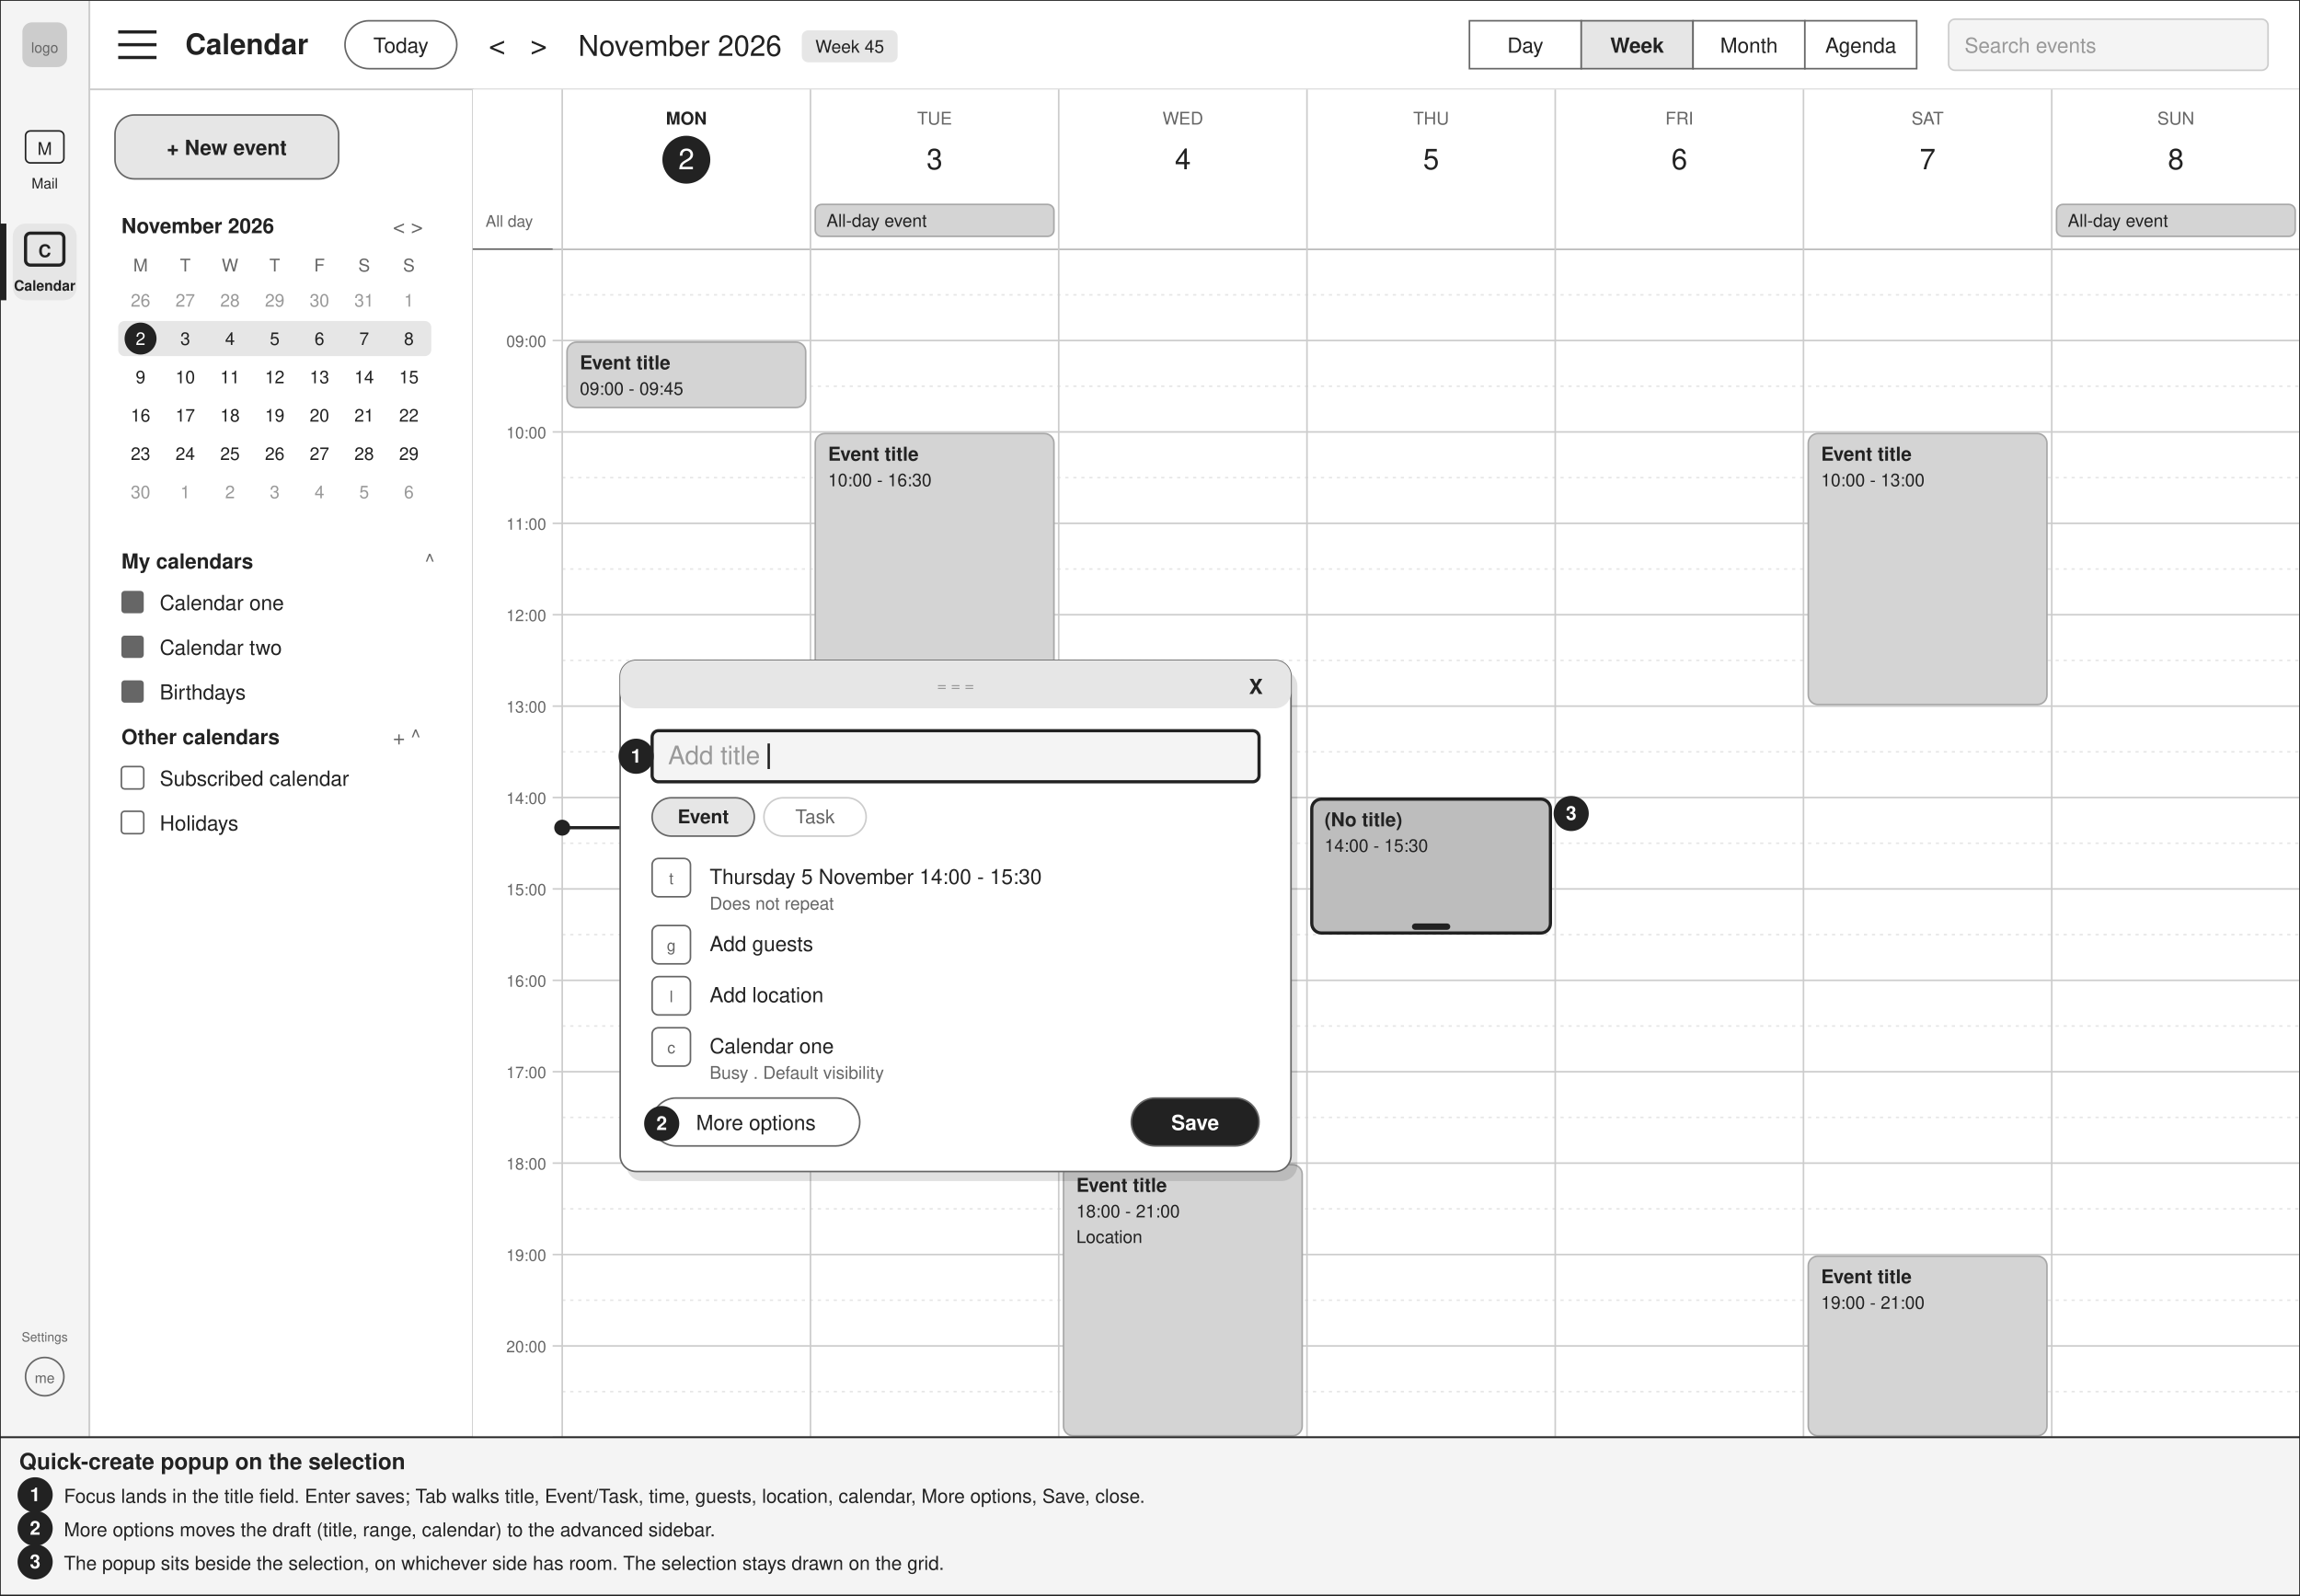
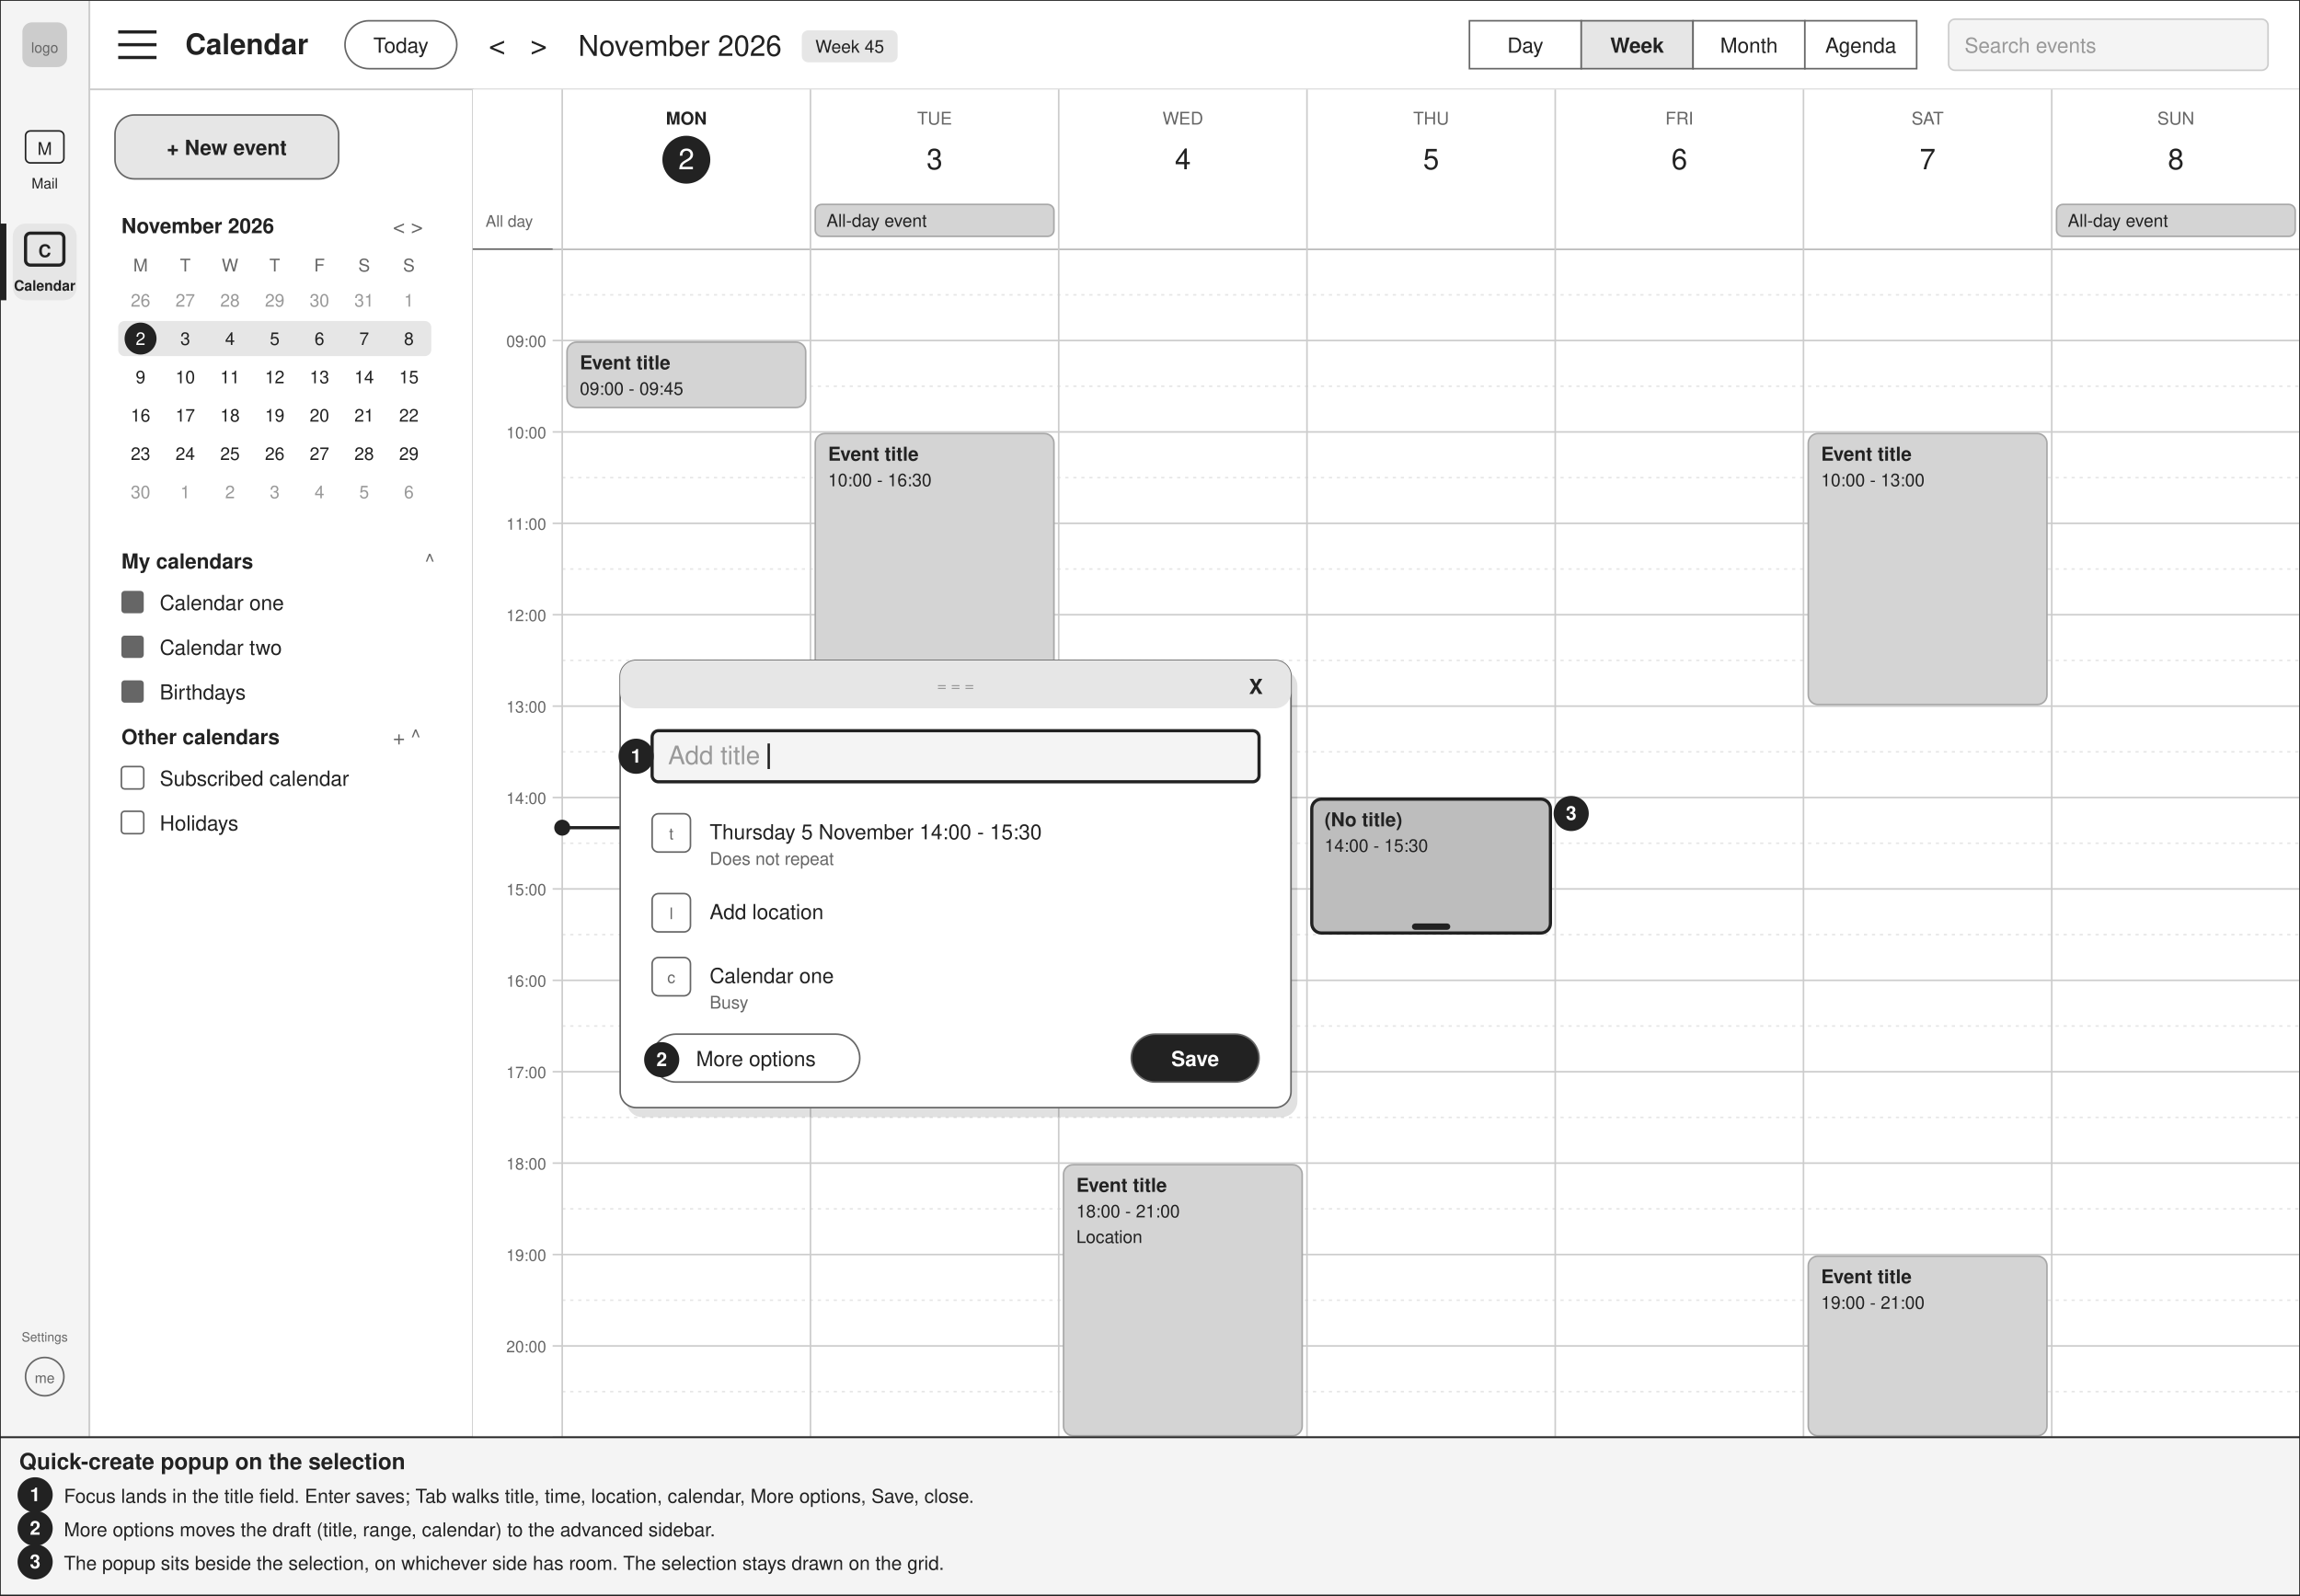
<svg xmlns="http://www.w3.org/2000/svg" width="1440" height="999" viewBox="0 0 1440 999">
  <rect width="1440" height="999" fill="#fff" />
  <rect x="0" y="0" width="56" height="900" rx="0" fill="#f4f4f4" stroke="#ccc" stroke-width="1" />
  <rect x="14" y="14" width="28" height="28" rx="6" fill="#ccc" stroke="none" stroke-width="1" />
  <text x="28" y="33" font-family="Helvetica, Arial, sans-serif" font-size="9" fill="#666" text-anchor="middle">logo</text>
  <rect x="16" y="82" width="24" height="20" rx="3" fill="none" stroke="#222" stroke-width="1" />
  <text x="28" y="97" font-family="Helvetica, Arial, sans-serif" font-size="11" fill="#222" text-anchor="middle">M</text>
  <text x="28" y="118" font-family="Helvetica, Arial, sans-serif" font-size="9" fill="#222" text-anchor="middle">Mail</text>
  <rect x="0" y="140" width="4" height="48" rx="0" fill="#222" stroke="none" stroke-width="1" />
  <rect x="8" y="140" width="40" height="48" rx="8" fill="#e6e6e6" stroke="none" stroke-width="1" />
  <rect x="16" y="146" width="24" height="20" rx="3" fill="none" stroke="#222" stroke-width="2" />
  <text x="28" y="161" font-family="Helvetica, Arial, sans-serif" font-size="11" fill="#222" font-weight="bold" text-anchor="middle">C</text>
  <text x="28" y="182" font-family="Helvetica, Arial, sans-serif" font-size="9" fill="#222" font-weight="bold" text-anchor="middle">Calendar</text>
  <rect x="16" y="850" width="24" height="24" rx="12" fill="none" stroke="#666" stroke-width="1" />
  <text x="28" y="866" font-family="Helvetica, Arial, sans-serif" font-size="9" fill="#666" text-anchor="middle">me</text>
  <text x="28" y="840" font-family="Helvetica, Arial, sans-serif" font-size="8" fill="#666" text-anchor="middle">Settings</text>
  <rect x="56" y="0" width="1384" height="56" rx="0" fill="#fff" stroke="#ccc" stroke-width="1" />
  <line x1="74" y1="20" x2="98" y2="20" stroke="#222" stroke-width="2" />
  <line x1="74" y1="28" x2="98" y2="28" stroke="#222" stroke-width="2" />
  <line x1="74" y1="36" x2="98" y2="36" stroke="#222" stroke-width="2" />
  <text x="116" y="34" font-family="Helvetica, Arial, sans-serif" font-size="18" fill="#222" font-weight="bold">Calendar</text>
  <rect x="216" y="13" width="70" height="30" rx="15" fill="#fff" stroke="#666" stroke-width="1" />
  <text x="251" y="33" font-family="Helvetica, Arial, sans-serif" font-size="13" fill="#222" text-anchor="middle">Today</text>
  <text x="306" y="34" font-family="Helvetica, Arial, sans-serif" font-size="18" fill="#222">&lt;</text>
  <text x="332" y="34" font-family="Helvetica, Arial, sans-serif" font-size="18" fill="#222">&gt;</text>
  <text x="362" y="35" font-family="Helvetica, Arial, sans-serif" font-size="18" fill="#222">November 2026</text>
  <rect x="502" y="19" width="60" height="20" rx="4" fill="#e6e6e6" stroke="none" stroke-width="1" />
  <text x="532" y="33" font-family="Helvetica, Arial, sans-serif" font-size="11" fill="#222" text-anchor="middle">Week 45</text>
  <rect x="920" y="13" width="70" height="30" rx="0" fill="#fff" stroke="#666" stroke-width="1" />
  <text x="955" y="33" font-family="Helvetica, Arial, sans-serif" font-size="13" fill="#222" text-anchor="middle">Day</text>
  <rect x="990" y="13" width="70" height="30" rx="0" fill="#e6e6e6" stroke="#666" stroke-width="1" />
  <text x="1025" y="33" font-family="Helvetica, Arial, sans-serif" font-size="13" fill="#222" font-weight="bold" text-anchor="middle">Week</text>
  <rect x="1060" y="13" width="70" height="30" rx="0" fill="#fff" stroke="#666" stroke-width="1" />
  <text x="1095" y="33" font-family="Helvetica, Arial, sans-serif" font-size="13" fill="#222" text-anchor="middle">Month</text>
  <rect x="1130" y="13" width="70" height="30" rx="0" fill="#fff" stroke="#666" stroke-width="1" />
  <text x="1165" y="33" font-family="Helvetica, Arial, sans-serif" font-size="13" fill="#222" text-anchor="middle">Agenda</text>
  <rect x="1220" y="12" width="200" height="32" rx="4" fill="#f4f4f4" stroke="#ccc" stroke-width="1" />
  <text x="1230" y="33" font-family="Helvetica, Arial, sans-serif" font-size="13" fill="#999">Search events</text>
  <rect x="56" y="56" width="240" height="844" rx="0" fill="#fff" stroke="#ccc" stroke-width="1" />
  <rect x="72" y="72" width="140" height="40" rx="12" fill="#e6e6e6" stroke="#666" stroke-width="1" />
  <text x="142" y="97" font-family="Helvetica, Arial, sans-serif" font-size="13" fill="#222" font-weight="bold" text-anchor="middle">+  New event</text>
  <text x="76" y="146" font-family="Helvetica, Arial, sans-serif" font-size="13" fill="#222" font-weight="bold">November 2026</text>
  <text x="246" y="146" font-family="Helvetica, Arial, sans-serif" font-size="13" fill="#666">&lt;  &gt;</text>
  <text x="88" y="170" font-family="Helvetica, Arial, sans-serif" font-size="11" fill="#666" text-anchor="middle">M</text>
  <text x="116" y="170" font-family="Helvetica, Arial, sans-serif" font-size="11" fill="#666" text-anchor="middle">T</text>
  <text x="144" y="170" font-family="Helvetica, Arial, sans-serif" font-size="11" fill="#666" text-anchor="middle">W</text>
  <text x="172" y="170" font-family="Helvetica, Arial, sans-serif" font-size="11" fill="#666" text-anchor="middle">T</text>
  <text x="200" y="170" font-family="Helvetica, Arial, sans-serif" font-size="11" fill="#666" text-anchor="middle">F</text>
  <text x="228" y="170" font-family="Helvetica, Arial, sans-serif" font-size="11" fill="#666" text-anchor="middle">S</text>
  <text x="256" y="170" font-family="Helvetica, Arial, sans-serif" font-size="11" fill="#666" text-anchor="middle">S</text>
  <rect x="74" y="201" width="196" height="22" rx="4" fill="#e6e6e6" stroke="none" stroke-width="1" />
  <text x="88" y="192" font-family="Helvetica, Arial, sans-serif" font-size="11" fill="#999" text-anchor="middle">26</text>
  <text x="116" y="192" font-family="Helvetica, Arial, sans-serif" font-size="11" fill="#999" text-anchor="middle">27</text>
  <text x="144" y="192" font-family="Helvetica, Arial, sans-serif" font-size="11" fill="#999" text-anchor="middle">28</text>
  <text x="172" y="192" font-family="Helvetica, Arial, sans-serif" font-size="11" fill="#999" text-anchor="middle">29</text>
  <text x="200" y="192" font-family="Helvetica, Arial, sans-serif" font-size="11" fill="#999" text-anchor="middle">30</text>
  <text x="228" y="192" font-family="Helvetica, Arial, sans-serif" font-size="11" fill="#999" text-anchor="middle">31</text>
  <text x="256" y="192" font-family="Helvetica, Arial, sans-serif" font-size="11" fill="#999" text-anchor="middle">1</text>
  <circle cx="88" cy="212" r="10" fill="#222" stroke="none" stroke-width="1" />
  <text x="88" y="216" font-family="Helvetica, Arial, sans-serif" font-size="11" fill="#fff" text-anchor="middle">2</text>
  <text x="116" y="216" font-family="Helvetica, Arial, sans-serif" font-size="11" fill="#222" text-anchor="middle">3</text>
  <text x="144" y="216" font-family="Helvetica, Arial, sans-serif" font-size="11" fill="#222" text-anchor="middle">4</text>
  <text x="172" y="216" font-family="Helvetica, Arial, sans-serif" font-size="11" fill="#222" text-anchor="middle">5</text>
  <text x="200" y="216" font-family="Helvetica, Arial, sans-serif" font-size="11" fill="#222" text-anchor="middle">6</text>
  <text x="228" y="216" font-family="Helvetica, Arial, sans-serif" font-size="11" fill="#222" text-anchor="middle">7</text>
  <text x="256" y="216" font-family="Helvetica, Arial, sans-serif" font-size="11" fill="#222" text-anchor="middle">8</text>
  <text x="88" y="240" font-family="Helvetica, Arial, sans-serif" font-size="11" fill="#222" text-anchor="middle">9</text>
  <text x="116" y="240" font-family="Helvetica, Arial, sans-serif" font-size="11" fill="#222" text-anchor="middle">10</text>
  <text x="144" y="240" font-family="Helvetica, Arial, sans-serif" font-size="11" fill="#222" text-anchor="middle">11</text>
  <text x="172" y="240" font-family="Helvetica, Arial, sans-serif" font-size="11" fill="#222" text-anchor="middle">12</text>
  <text x="200" y="240" font-family="Helvetica, Arial, sans-serif" font-size="11" fill="#222" text-anchor="middle">13</text>
  <text x="228" y="240" font-family="Helvetica, Arial, sans-serif" font-size="11" fill="#222" text-anchor="middle">14</text>
  <text x="256" y="240" font-family="Helvetica, Arial, sans-serif" font-size="11" fill="#222" text-anchor="middle">15</text>
  <text x="88" y="264" font-family="Helvetica, Arial, sans-serif" font-size="11" fill="#222" text-anchor="middle">16</text>
  <text x="116" y="264" font-family="Helvetica, Arial, sans-serif" font-size="11" fill="#222" text-anchor="middle">17</text>
  <text x="144" y="264" font-family="Helvetica, Arial, sans-serif" font-size="11" fill="#222" text-anchor="middle">18</text>
  <text x="172" y="264" font-family="Helvetica, Arial, sans-serif" font-size="11" fill="#222" text-anchor="middle">19</text>
  <text x="200" y="264" font-family="Helvetica, Arial, sans-serif" font-size="11" fill="#222" text-anchor="middle">20</text>
  <text x="228" y="264" font-family="Helvetica, Arial, sans-serif" font-size="11" fill="#222" text-anchor="middle">21</text>
  <text x="256" y="264" font-family="Helvetica, Arial, sans-serif" font-size="11" fill="#222" text-anchor="middle">22</text>
  <text x="88" y="288" font-family="Helvetica, Arial, sans-serif" font-size="11" fill="#222" text-anchor="middle">23</text>
  <text x="116" y="288" font-family="Helvetica, Arial, sans-serif" font-size="11" fill="#222" text-anchor="middle">24</text>
  <text x="144" y="288" font-family="Helvetica, Arial, sans-serif" font-size="11" fill="#222" text-anchor="middle">25</text>
  <text x="172" y="288" font-family="Helvetica, Arial, sans-serif" font-size="11" fill="#222" text-anchor="middle">26</text>
  <text x="200" y="288" font-family="Helvetica, Arial, sans-serif" font-size="11" fill="#222" text-anchor="middle">27</text>
  <text x="228" y="288" font-family="Helvetica, Arial, sans-serif" font-size="11" fill="#222" text-anchor="middle">28</text>
  <text x="256" y="288" font-family="Helvetica, Arial, sans-serif" font-size="11" fill="#222" text-anchor="middle">29</text>
  <text x="88" y="312" font-family="Helvetica, Arial, sans-serif" font-size="11" fill="#999" text-anchor="middle">30</text>
  <text x="116" y="312" font-family="Helvetica, Arial, sans-serif" font-size="11" fill="#999" text-anchor="middle">1</text>
  <text x="144" y="312" font-family="Helvetica, Arial, sans-serif" font-size="11" fill="#999" text-anchor="middle">2</text>
  <text x="172" y="312" font-family="Helvetica, Arial, sans-serif" font-size="11" fill="#999" text-anchor="middle">3</text>
  <text x="200" y="312" font-family="Helvetica, Arial, sans-serif" font-size="11" fill="#999" text-anchor="middle">4</text>
  <text x="228" y="312" font-family="Helvetica, Arial, sans-serif" font-size="11" fill="#999" text-anchor="middle">5</text>
  <text x="256" y="312" font-family="Helvetica, Arial, sans-serif" font-size="11" fill="#999" text-anchor="middle">6</text>
  <text x="76" y="356" font-family="Helvetica, Arial, sans-serif" font-size="13" fill="#222" font-weight="bold">My calendars</text>
  <text x="266" y="356" font-family="Helvetica, Arial, sans-serif" font-size="13" fill="#666">^</text>
  <rect x="76" y="370" width="14" height="14" rx="2" fill="#666" stroke="none" stroke-width="1" />
  <text x="100" y="382" font-family="Helvetica, Arial, sans-serif" font-size="13" fill="#222">Calendar one</text>
  <rect x="76" y="398" width="14" height="14" rx="2" fill="#666" stroke="none" stroke-width="1" />
  <text x="100" y="410" font-family="Helvetica, Arial, sans-serif" font-size="13" fill="#222">Calendar two</text>
  <rect x="76" y="426" width="14" height="14" rx="2" fill="#666" stroke="none" stroke-width="1" />
  <text x="100" y="438" font-family="Helvetica, Arial, sans-serif" font-size="13" fill="#222">Birthdays</text>
  <text x="76" y="466" font-family="Helvetica, Arial, sans-serif" font-size="13" fill="#222" font-weight="bold">Other calendars</text>
  <text x="246" y="466" font-family="Helvetica, Arial, sans-serif" font-size="13" fill="#666">+  ^</text>
  <rect x="76" y="480" width="14" height="14" rx="2" fill="none" stroke="#666" stroke-width="1" />
  <text x="100" y="492" font-family="Helvetica, Arial, sans-serif" font-size="13" fill="#222">Subscribed calendar</text>
  <rect x="76" y="508" width="14" height="14" rx="2" fill="none" stroke="#666" stroke-width="1" />
  <text x="100" y="520" font-family="Helvetica, Arial, sans-serif" font-size="13" fill="#222">Holidays</text>
  <rect x="296" y="56" width="1144" height="844" rx="0" fill="#fff" stroke="none" stroke-width="1" />
  <text x="429.714" y="78" font-family="Helvetica, Arial, sans-serif" font-size="11" fill="#222" font-weight="bold" text-anchor="middle">MON</text>
  <circle cx="429.714" cy="100" r="15" fill="#222" stroke="none" stroke-width="1" />
  <text x="429.714" y="106" font-family="Helvetica, Arial, sans-serif" font-size="18" fill="#fff" text-anchor="middle">2</text>
  <text x="585.143" y="78" font-family="Helvetica, Arial, sans-serif" font-size="11" fill="#666" text-anchor="middle">TUE</text>
  <text x="585.143" y="106" font-family="Helvetica, Arial, sans-serif" font-size="18" fill="#222" text-anchor="middle">3</text>
  <text x="740.571" y="78" font-family="Helvetica, Arial, sans-serif" font-size="11" fill="#666" text-anchor="middle">WED</text>
  <text x="740.571" y="106" font-family="Helvetica, Arial, sans-serif" font-size="18" fill="#222" text-anchor="middle">4</text>
  <text x="896" y="78" font-family="Helvetica, Arial, sans-serif" font-size="11" fill="#666" text-anchor="middle">THU</text>
  <text x="896" y="106" font-family="Helvetica, Arial, sans-serif" font-size="18" fill="#222" text-anchor="middle">5</text>
  <text x="1051.429" y="78" font-family="Helvetica, Arial, sans-serif" font-size="11" fill="#666" text-anchor="middle">FRI</text>
  <text x="1051.429" y="106" font-family="Helvetica, Arial, sans-serif" font-size="18" fill="#222" text-anchor="middle">6</text>
  <text x="1206.857" y="78" font-family="Helvetica, Arial, sans-serif" font-size="11" fill="#666" text-anchor="middle">SAT</text>
  <text x="1206.857" y="106" font-family="Helvetica, Arial, sans-serif" font-size="18" fill="#222" text-anchor="middle">7</text>
  <text x="1362.286" y="78" font-family="Helvetica, Arial, sans-serif" font-size="11" fill="#666" text-anchor="middle">SUN</text>
  <text x="1362.286" y="106" font-family="Helvetica, Arial, sans-serif" font-size="18" fill="#222" text-anchor="middle">8</text>
  <text x="304" y="142" font-family="Helvetica, Arial, sans-serif" font-size="10" fill="#666">All day</text>
  <rect x="1287.571" y="128" width="149.429" height="20" rx="4" fill="#d4d4d4" stroke="#a8a8a8" stroke-width="1" />
  <text x="1294.571" y="142" font-family="Helvetica, Arial, sans-serif" font-size="11" fill="#222">All-day event</text>
  <rect x="510.429" y="128" width="149.429" height="20" rx="4" fill="#d4d4d4" stroke="#a8a8a8" stroke-width="1" />
  <text x="517.429" y="142" font-family="Helvetica, Arial, sans-serif" font-size="11" fill="#222">All-day event</text>
  <line x1="296" y1="156" x2="1440" y2="156" stroke="#666" stroke-width="1" />
  <line x1="346" y1="156" x2="1440" y2="156" stroke="#ccc" stroke-width="1" />
  <line x1="352" y1="184.615" x2="1440" y2="184.615" stroke="#e6e6e6" stroke-width="1" stroke-dasharray="2 3" />
  <line x1="346" y1="213.231" x2="1440" y2="213.231" stroke="#ccc" stroke-width="1" />
  <text x="342" y="217.231" font-family="Helvetica, Arial, sans-serif" font-size="10" fill="#666" text-anchor="end">09:00</text>
  <line x1="352" y1="241.846" x2="1440" y2="241.846" stroke="#e6e6e6" stroke-width="1" stroke-dasharray="2 3" />
  <line x1="346" y1="270.462" x2="1440" y2="270.462" stroke="#ccc" stroke-width="1" />
  <text x="342" y="274.462" font-family="Helvetica, Arial, sans-serif" font-size="10" fill="#666" text-anchor="end">10:00</text>
  <line x1="352" y1="299.077" x2="1440" y2="299.077" stroke="#e6e6e6" stroke-width="1" stroke-dasharray="2 3" />
  <line x1="346" y1="327.692" x2="1440" y2="327.692" stroke="#ccc" stroke-width="1" />
  <text x="342" y="331.692" font-family="Helvetica, Arial, sans-serif" font-size="10" fill="#666" text-anchor="end">11:00</text>
  <line x1="352" y1="356.308" x2="1440" y2="356.308" stroke="#e6e6e6" stroke-width="1" stroke-dasharray="2 3" />
  <line x1="346" y1="384.923" x2="1440" y2="384.923" stroke="#ccc" stroke-width="1" />
  <text x="342" y="388.923" font-family="Helvetica, Arial, sans-serif" font-size="10" fill="#666" text-anchor="end">12:00</text>
  <line x1="352" y1="413.538" x2="1440" y2="413.538" stroke="#e6e6e6" stroke-width="1" stroke-dasharray="2 3" />
  <line x1="346" y1="442.154" x2="1440" y2="442.154" stroke="#ccc" stroke-width="1" />
  <text x="342" y="446.154" font-family="Helvetica, Arial, sans-serif" font-size="10" fill="#666" text-anchor="end">13:00</text>
  <line x1="352" y1="470.769" x2="1440" y2="470.769" stroke="#e6e6e6" stroke-width="1" stroke-dasharray="2 3" />
  <line x1="346" y1="499.385" x2="1440" y2="499.385" stroke="#ccc" stroke-width="1" />
  <text x="342" y="503.385" font-family="Helvetica, Arial, sans-serif" font-size="10" fill="#666" text-anchor="end">14:00</text>
  <line x1="352" y1="528" x2="1440" y2="528" stroke="#e6e6e6" stroke-width="1" stroke-dasharray="2 3" />
  <line x1="346" y1="556.615" x2="1440" y2="556.615" stroke="#ccc" stroke-width="1" />
  <text x="342" y="560.615" font-family="Helvetica, Arial, sans-serif" font-size="10" fill="#666" text-anchor="end">15:00</text>
  <line x1="352" y1="585.231" x2="1440" y2="585.231" stroke="#e6e6e6" stroke-width="1" stroke-dasharray="2 3" />
  <line x1="346" y1="613.846" x2="1440" y2="613.846" stroke="#ccc" stroke-width="1" />
  <text x="342" y="617.846" font-family="Helvetica, Arial, sans-serif" font-size="10" fill="#666" text-anchor="end">16:00</text>
  <line x1="352" y1="642.462" x2="1440" y2="642.462" stroke="#e6e6e6" stroke-width="1" stroke-dasharray="2 3" />
  <line x1="346" y1="671.077" x2="1440" y2="671.077" stroke="#ccc" stroke-width="1" />
  <text x="342" y="675.077" font-family="Helvetica, Arial, sans-serif" font-size="10" fill="#666" text-anchor="end">17:00</text>
  <line x1="352" y1="699.692" x2="1440" y2="699.692" stroke="#e6e6e6" stroke-width="1" stroke-dasharray="2 3" />
  <line x1="346" y1="728.308" x2="1440" y2="728.308" stroke="#ccc" stroke-width="1" />
  <text x="342" y="732.308" font-family="Helvetica, Arial, sans-serif" font-size="10" fill="#666" text-anchor="end">18:00</text>
  <line x1="352" y1="756.923" x2="1440" y2="756.923" stroke="#e6e6e6" stroke-width="1" stroke-dasharray="2 3" />
  <line x1="346" y1="785.538" x2="1440" y2="785.538" stroke="#ccc" stroke-width="1" />
  <text x="342" y="789.538" font-family="Helvetica, Arial, sans-serif" font-size="10" fill="#666" text-anchor="end">19:00</text>
  <line x1="352" y1="814.154" x2="1440" y2="814.154" stroke="#e6e6e6" stroke-width="1" stroke-dasharray="2 3" />
  <line x1="346" y1="842.769" x2="1440" y2="842.769" stroke="#ccc" stroke-width="1" />
  <text x="342" y="846.769" font-family="Helvetica, Arial, sans-serif" font-size="10" fill="#666" text-anchor="end">20:00</text>
  <line x1="352" y1="871.385" x2="1440" y2="871.385" stroke="#e6e6e6" stroke-width="1" stroke-dasharray="2 3" />
  <line x1="346" y1="900" x2="1440" y2="900" stroke="#ccc" stroke-width="1" />
  <line x1="352" y1="928.615" x2="1440" y2="928.615" stroke="#e6e6e6" stroke-width="1" stroke-dasharray="2 3" />
  <line x1="352" y1="56" x2="352" y2="900" stroke="#ccc" stroke-width="1" />
  <line x1="507.429" y1="56" x2="507.429" y2="900" stroke="#ccc" stroke-width="1" />
  <line x1="662.857" y1="56" x2="662.857" y2="900" stroke="#ccc" stroke-width="1" />
  <line x1="818.286" y1="56" x2="818.286" y2="900" stroke="#ccc" stroke-width="1" />
  <line x1="973.714" y1="56" x2="973.714" y2="900" stroke="#ccc" stroke-width="1" />
  <line x1="1129.143" y1="56" x2="1129.143" y2="900" stroke="#ccc" stroke-width="1" />
  <line x1="1284.571" y1="56" x2="1284.571" y2="900" stroke="#ccc" stroke-width="1" />
  <line x1="1440" y1="56" x2="1440" y2="900" stroke="#ccc" stroke-width="1" />
  <circle cx="352" cy="518.271" r="5" fill="#222" stroke="none" stroke-width="1" />
  <line x1="352" y1="518.271" x2="507.429" y2="518.271" stroke="#222" stroke-width="2" />
  <rect x="510.429" y="271.462" width="149.429" height="370" rx="6" fill="#d4d4d4" stroke="#a8a8a8" stroke-width="1" />
  <text x="518.429" y="288.462" font-family="Helvetica, Arial, sans-serif" font-size="12" fill="#222" font-weight="bold">Event title</text>
  <text x="518.429" y="304.462" font-family="Helvetica, Arial, sans-serif" font-size="11" fill="#222">10:00 - 16:30</text>
  <rect x="665.857" y="729.308" width="149.429" height="169.692" rx="6" fill="#d4d4d4" stroke="#a8a8a8" stroke-width="1" />
  <text x="673.857" y="746.308" font-family="Helvetica, Arial, sans-serif" font-size="12" fill="#222" font-weight="bold">Event title</text>
  <text x="673.857" y="762.308" font-family="Helvetica, Arial, sans-serif" font-size="11" fill="#222">18:00 - 21:00</text>
  <text x="673.857" y="778.308" font-family="Helvetica, Arial, sans-serif" font-size="11" fill="#222">Location</text>
  <rect x="1132.143" y="271.462" width="149.429" height="169.692" rx="6" fill="#d4d4d4" stroke="#a8a8a8" stroke-width="1" />
  <text x="1140.143" y="288.462" font-family="Helvetica, Arial, sans-serif" font-size="12" fill="#222" font-weight="bold">Event title</text>
  <text x="1140.143" y="304.462" font-family="Helvetica, Arial, sans-serif" font-size="11" fill="#222">10:00 - 13:00</text>
  <rect x="1132.143" y="786.538" width="149.429" height="112.462" rx="6" fill="#d4d4d4" stroke="#a8a8a8" stroke-width="1" />
  <text x="1140.143" y="803.538" font-family="Helvetica, Arial, sans-serif" font-size="12" fill="#222" font-weight="bold">Event title</text>
  <text x="1140.143" y="819.538" font-family="Helvetica, Arial, sans-serif" font-size="11" fill="#222">19:00 - 21:00</text>
  <rect x="355" y="214.231" width="149.429" height="40.923" rx="6" fill="#d4d4d4" stroke="#a8a8a8" stroke-width="1" />
  <text x="363" y="231.231" font-family="Helvetica, Arial, sans-serif" font-size="12" fill="#222" font-weight="bold">Event title</text>
  <text x="363" y="247.231" font-family="Helvetica, Arial, sans-serif" font-size="11" fill="#222">09:00 - 09:45</text>
  <rect x="821.286" y="500.385" width="149.429" height="83.846" rx="6" fill="#bdbdbd" stroke="#222" stroke-width="2" />
  <text x="829.286" y="517.385" font-family="Helvetica, Arial, sans-serif" font-size="12" fill="#222" font-weight="bold">(No title)</text>
  <text x="829.286" y="533.385" font-family="Helvetica, Arial, sans-serif" font-size="11" fill="#222">14:00 - 15:30</text>
  <rect x="884" y="578.231" width="24" height="4" rx="2" fill="#222" stroke="none" stroke-width="1" />
-   <rect x="392.286" y="419.538" width="420" height="320" rx="10" fill="#000" stroke="none" stroke-width="1" fill-opacity="0.12" />
-   <rect x="388.286" y="413.538" width="420" height="320" rx="10" fill="#fff" stroke="#666" stroke-width="1" />
+   <rect x="392.286" y="419.538" width="420" height="280" rx="10" fill="#000" stroke="none" stroke-width="1" fill-opacity="0.12" />
+   <rect x="388.286" y="413.538" width="420" height="280" rx="10" fill="#fff" stroke="#666" stroke-width="1" />
  <rect x="388.286" y="413.538" width="420" height="30" rx="10" fill="#e6e6e6" stroke="none" stroke-width="1" />
  <text x="598.286" y="432.538" font-family="Helvetica, Arial, sans-serif" font-size="10" fill="#999" text-anchor="middle">= = =</text>
  <text x="786.286" y="434.538" font-family="Helvetica, Arial, sans-serif" font-size="13" fill="#222" font-weight="bold" text-anchor="middle">X</text>
  <rect x="408.286" y="457.538" width="380" height="32" rx="4" fill="#f4f4f4" stroke="#222" stroke-width="2" />
  <text x="418.286" y="478.538" font-family="Helvetica, Arial, sans-serif" font-size="16" fill="#999">Add title</text>
  <line x1="481.286" y1="465.538" x2="481.286" y2="481.538" stroke="#222" stroke-width="1.5" />
-   <rect x="408.286" y="499.538" width="64" height="24" rx="12" fill="#e6e6e6" stroke="#666" stroke-width="1" />
-   <text x="440.286" y="515.538" font-family="Helvetica, Arial, sans-serif" font-size="12" fill="#222" font-weight="bold" text-anchor="middle">Event</text>
-   <rect x="478.286" y="499.538" width="64" height="24" rx="12" fill="none" stroke="#ccc" stroke-width="1" />
-   <text x="510.286" y="515.538" font-family="Helvetica, Arial, sans-serif" font-size="12" fill="#666" text-anchor="middle">Task</text>
-   <rect x="408.286" y="537.538" width="24" height="24" rx="4" fill="none" stroke="#666" stroke-width="1" />
-   <text x="420.286" y="553.538" font-family="Helvetica, Arial, sans-serif" font-size="10" fill="#666" text-anchor="middle">t</text>
-   <text x="444.286" y="553.538" font-family="Helvetica, Arial, sans-serif" font-size="13" fill="#222">Thursday 5 November  14:00 - 15:30</text>
-   <text x="444.286" y="569.538" font-family="Helvetica, Arial, sans-serif" font-size="11" fill="#666">Does not repeat</text>
-   <rect x="408.286" y="579.538" width="24" height="24" rx="4" fill="none" stroke="#666" stroke-width="1" />
-   <text x="420.286" y="595.538" font-family="Helvetica, Arial, sans-serif" font-size="10" fill="#666" text-anchor="middle">g</text>
-   <text x="444.286" y="595.538" font-family="Helvetica, Arial, sans-serif" font-size="13" fill="#222">Add guests</text>
-   <rect x="408.286" y="611.538" width="24" height="24" rx="4" fill="none" stroke="#666" stroke-width="1" />
-   <text x="420.286" y="627.538" font-family="Helvetica, Arial, sans-serif" font-size="10" fill="#666" text-anchor="middle">l</text>
-   <text x="444.286" y="627.538" font-family="Helvetica, Arial, sans-serif" font-size="13" fill="#222">Add location</text>
-   <rect x="408.286" y="643.538" width="24" height="24" rx="4" fill="none" stroke="#666" stroke-width="1" />
-   <text x="420.286" y="659.538" font-family="Helvetica, Arial, sans-serif" font-size="10" fill="#666" text-anchor="middle">c</text>
-   <text x="444.286" y="659.538" font-family="Helvetica, Arial, sans-serif" font-size="13" fill="#222">Calendar one</text>
-   <text x="444.286" y="675.538" font-family="Helvetica, Arial, sans-serif" font-size="11" fill="#666">Busy  .  Default visibility</text>
-   <rect x="408.286" y="687.538" width="130" height="30" rx="15" fill="#fff" stroke="#666" stroke-width="1" />
-   <text x="473.286" y="707.538" font-family="Helvetica, Arial, sans-serif" font-size="13" fill="#222" text-anchor="middle">More options</text>
-   <rect x="708.286" y="687.538" width="80" height="30" rx="15" fill="#222" stroke="#666" stroke-width="1" />
-   <text x="748.286" y="707.538" font-family="Helvetica, Arial, sans-serif" font-size="13" fill="#fff" font-weight="bold" text-anchor="middle">Save</text>
+   <rect x="408.286" y="509.538" width="24" height="24" rx="4" fill="none" stroke="#666" stroke-width="1" />
+   <text x="420.286" y="525.538" font-family="Helvetica, Arial, sans-serif" font-size="10" fill="#666" text-anchor="middle">t</text>
+   <text x="444.286" y="525.538" font-family="Helvetica, Arial, sans-serif" font-size="13" fill="#222">Thursday 5 November  14:00 - 15:30</text>
+   <text x="444.286" y="541.538" font-family="Helvetica, Arial, sans-serif" font-size="11" fill="#666">Does not repeat</text>
+   <rect x="408.286" y="559.538" width="24" height="24" rx="4" fill="none" stroke="#666" stroke-width="1" />
+   <text x="420.286" y="575.538" font-family="Helvetica, Arial, sans-serif" font-size="10" fill="#666" text-anchor="middle">l</text>
+   <text x="444.286" y="575.538" font-family="Helvetica, Arial, sans-serif" font-size="13" fill="#222">Add location</text>
+   <rect x="408.286" y="599.538" width="24" height="24" rx="4" fill="none" stroke="#666" stroke-width="1" />
+   <text x="420.286" y="615.538" font-family="Helvetica, Arial, sans-serif" font-size="10" fill="#666" text-anchor="middle">c</text>
+   <text x="444.286" y="615.538" font-family="Helvetica, Arial, sans-serif" font-size="13" fill="#222">Calendar one</text>
+   <text x="444.286" y="631.538" font-family="Helvetica, Arial, sans-serif" font-size="11" fill="#666">Busy</text>
+   <rect x="408.286" y="647.538" width="130" height="30" rx="15" fill="#fff" stroke="#666" stroke-width="1" />
+   <text x="473.286" y="667.538" font-family="Helvetica, Arial, sans-serif" font-size="13" fill="#222" text-anchor="middle">More options</text>
+   <rect x="708.286" y="647.538" width="80" height="30" rx="15" fill="#222" stroke="#666" stroke-width="1" />
+   <text x="748.286" y="667.538" font-family="Helvetica, Arial, sans-serif" font-size="13" fill="#fff" font-weight="bold" text-anchor="middle">Save</text>
  <circle cx="398.286" cy="473.538" r="11" fill="#222" stroke="none" stroke-width="1" />
  <text x="398.286" y="477.538" font-family="Helvetica, Arial, sans-serif" font-size="12" fill="#fff" font-weight="bold" text-anchor="middle">1</text>
-   <circle cx="414.286" cy="703.538" r="11" fill="#222" stroke="none" stroke-width="1" />
-   <text x="414.286" y="707.538" font-family="Helvetica, Arial, sans-serif" font-size="12" fill="#fff" font-weight="bold" text-anchor="middle">2</text>
+   <circle cx="414.286" cy="663.538" r="11" fill="#222" stroke="none" stroke-width="1" />
+   <text x="414.286" y="667.538" font-family="Helvetica, Arial, sans-serif" font-size="12" fill="#fff" font-weight="bold" text-anchor="middle">2</text>
  <circle cx="983.714" cy="509.385" r="11" fill="#222" stroke="none" stroke-width="1" />
  <text x="983.714" y="513.385" font-family="Helvetica, Arial, sans-serif" font-size="12" fill="#fff" font-weight="bold" text-anchor="middle">3</text>
  <rect x="0" y="0" width="1440" height="900" rx="0" fill="none" stroke="#222" stroke-width="1" />
  <rect x="0" y="900" width="1440" height="99" rx="0" fill="#f4f4f4" stroke="#222" stroke-width="1" />
  <text x="12" y="920" font-family="Helvetica, Arial, sans-serif" font-size="14" fill="#222" font-weight="bold">Quick-create popup on the selection</text>
  <circle cx="22" cy="936" r="11" fill="#222" stroke="none" stroke-width="1" />
  <text x="22" y="940" font-family="Helvetica, Arial, sans-serif" font-size="12" fill="#fff" font-weight="bold" text-anchor="middle">1</text>
-   <text x="40" y="941" font-family="Helvetica, Arial, sans-serif" font-size="12" fill="#222">Focus lands in the title field. Enter saves; Tab walks title, Event/Task, time, guests, location, calendar, More options, Save, close.</text>
+   <text x="40" y="941" font-family="Helvetica, Arial, sans-serif" font-size="12" fill="#222">Focus lands in the title field. Enter saves; Tab walks title, time, location, calendar, More options, Save, close.</text>
  <circle cx="22" cy="957" r="11" fill="#222" stroke="none" stroke-width="1" />
  <text x="22" y="961" font-family="Helvetica, Arial, sans-serif" font-size="12" fill="#fff" font-weight="bold" text-anchor="middle">2</text>
  <text x="40" y="962" font-family="Helvetica, Arial, sans-serif" font-size="12" fill="#222">More options moves the draft (title, range, calendar) to the advanced sidebar.</text>
  <circle cx="22" cy="978" r="11" fill="#222" stroke="none" stroke-width="1" />
  <text x="22" y="982" font-family="Helvetica, Arial, sans-serif" font-size="12" fill="#fff" font-weight="bold" text-anchor="middle">3</text>
  <text x="40" y="983" font-family="Helvetica, Arial, sans-serif" font-size="12" fill="#222">The popup sits beside the selection, on whichever side has room. The selection stays drawn on the grid.</text>
</svg>
